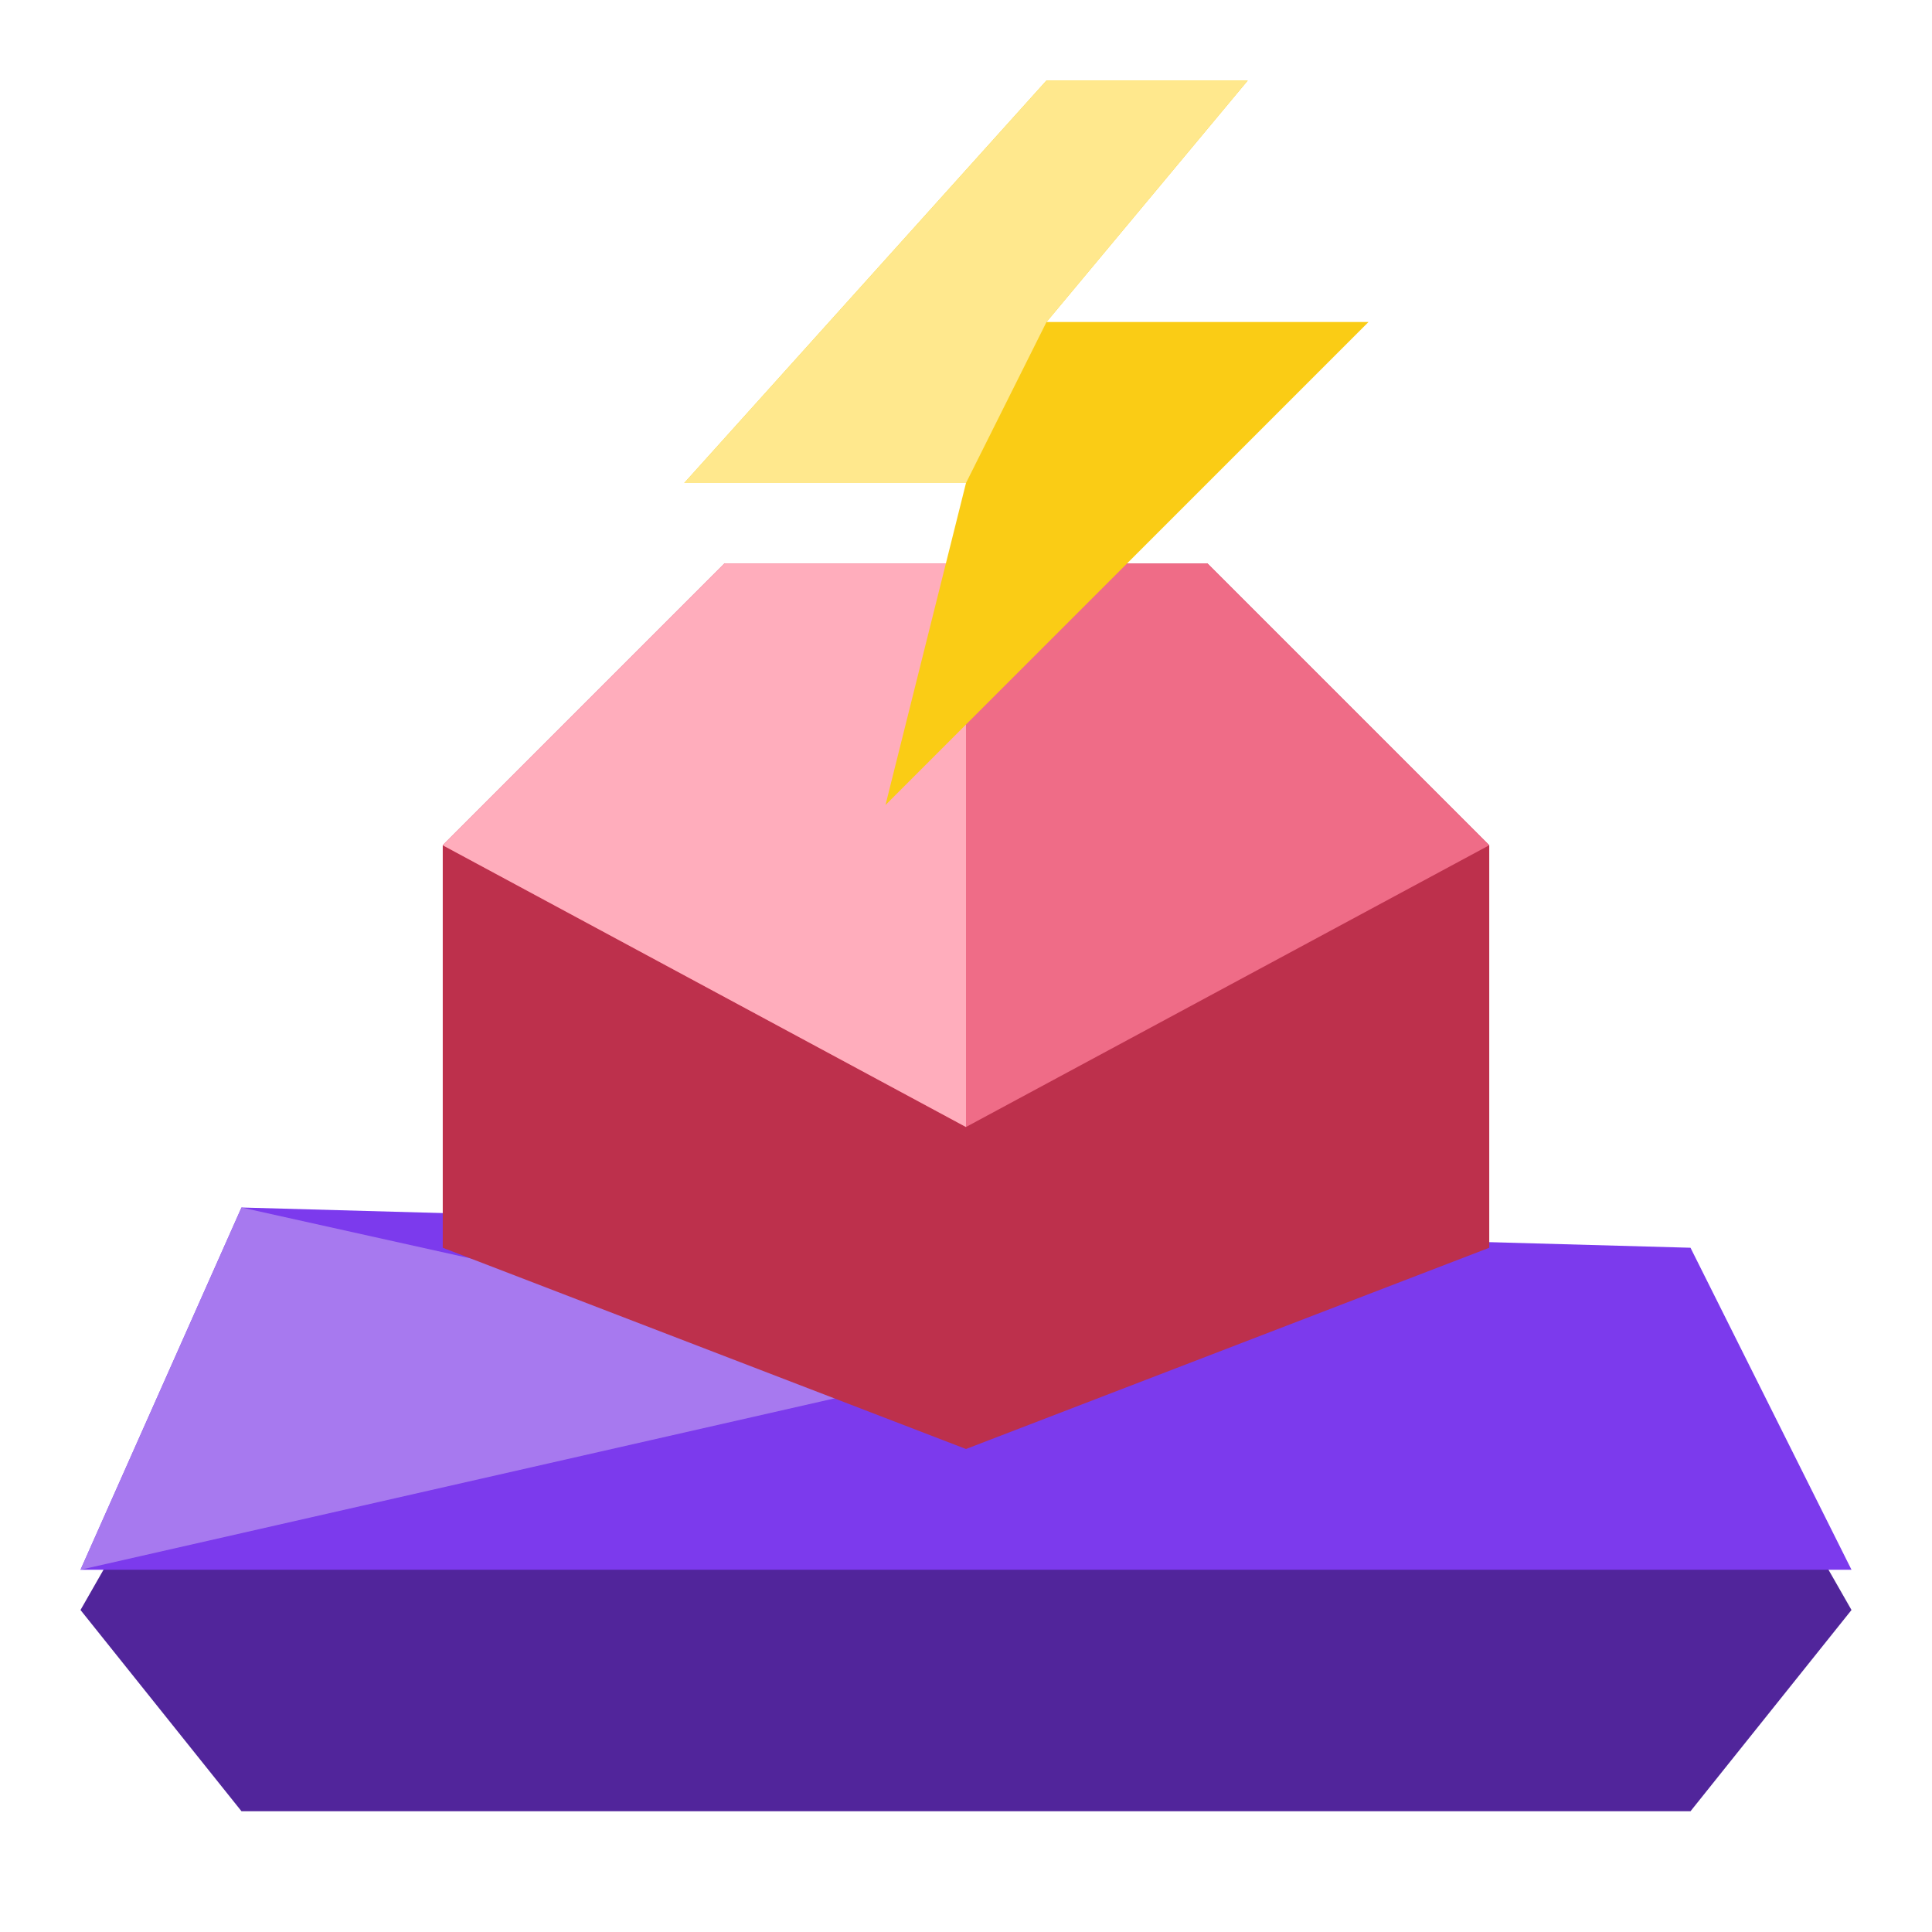
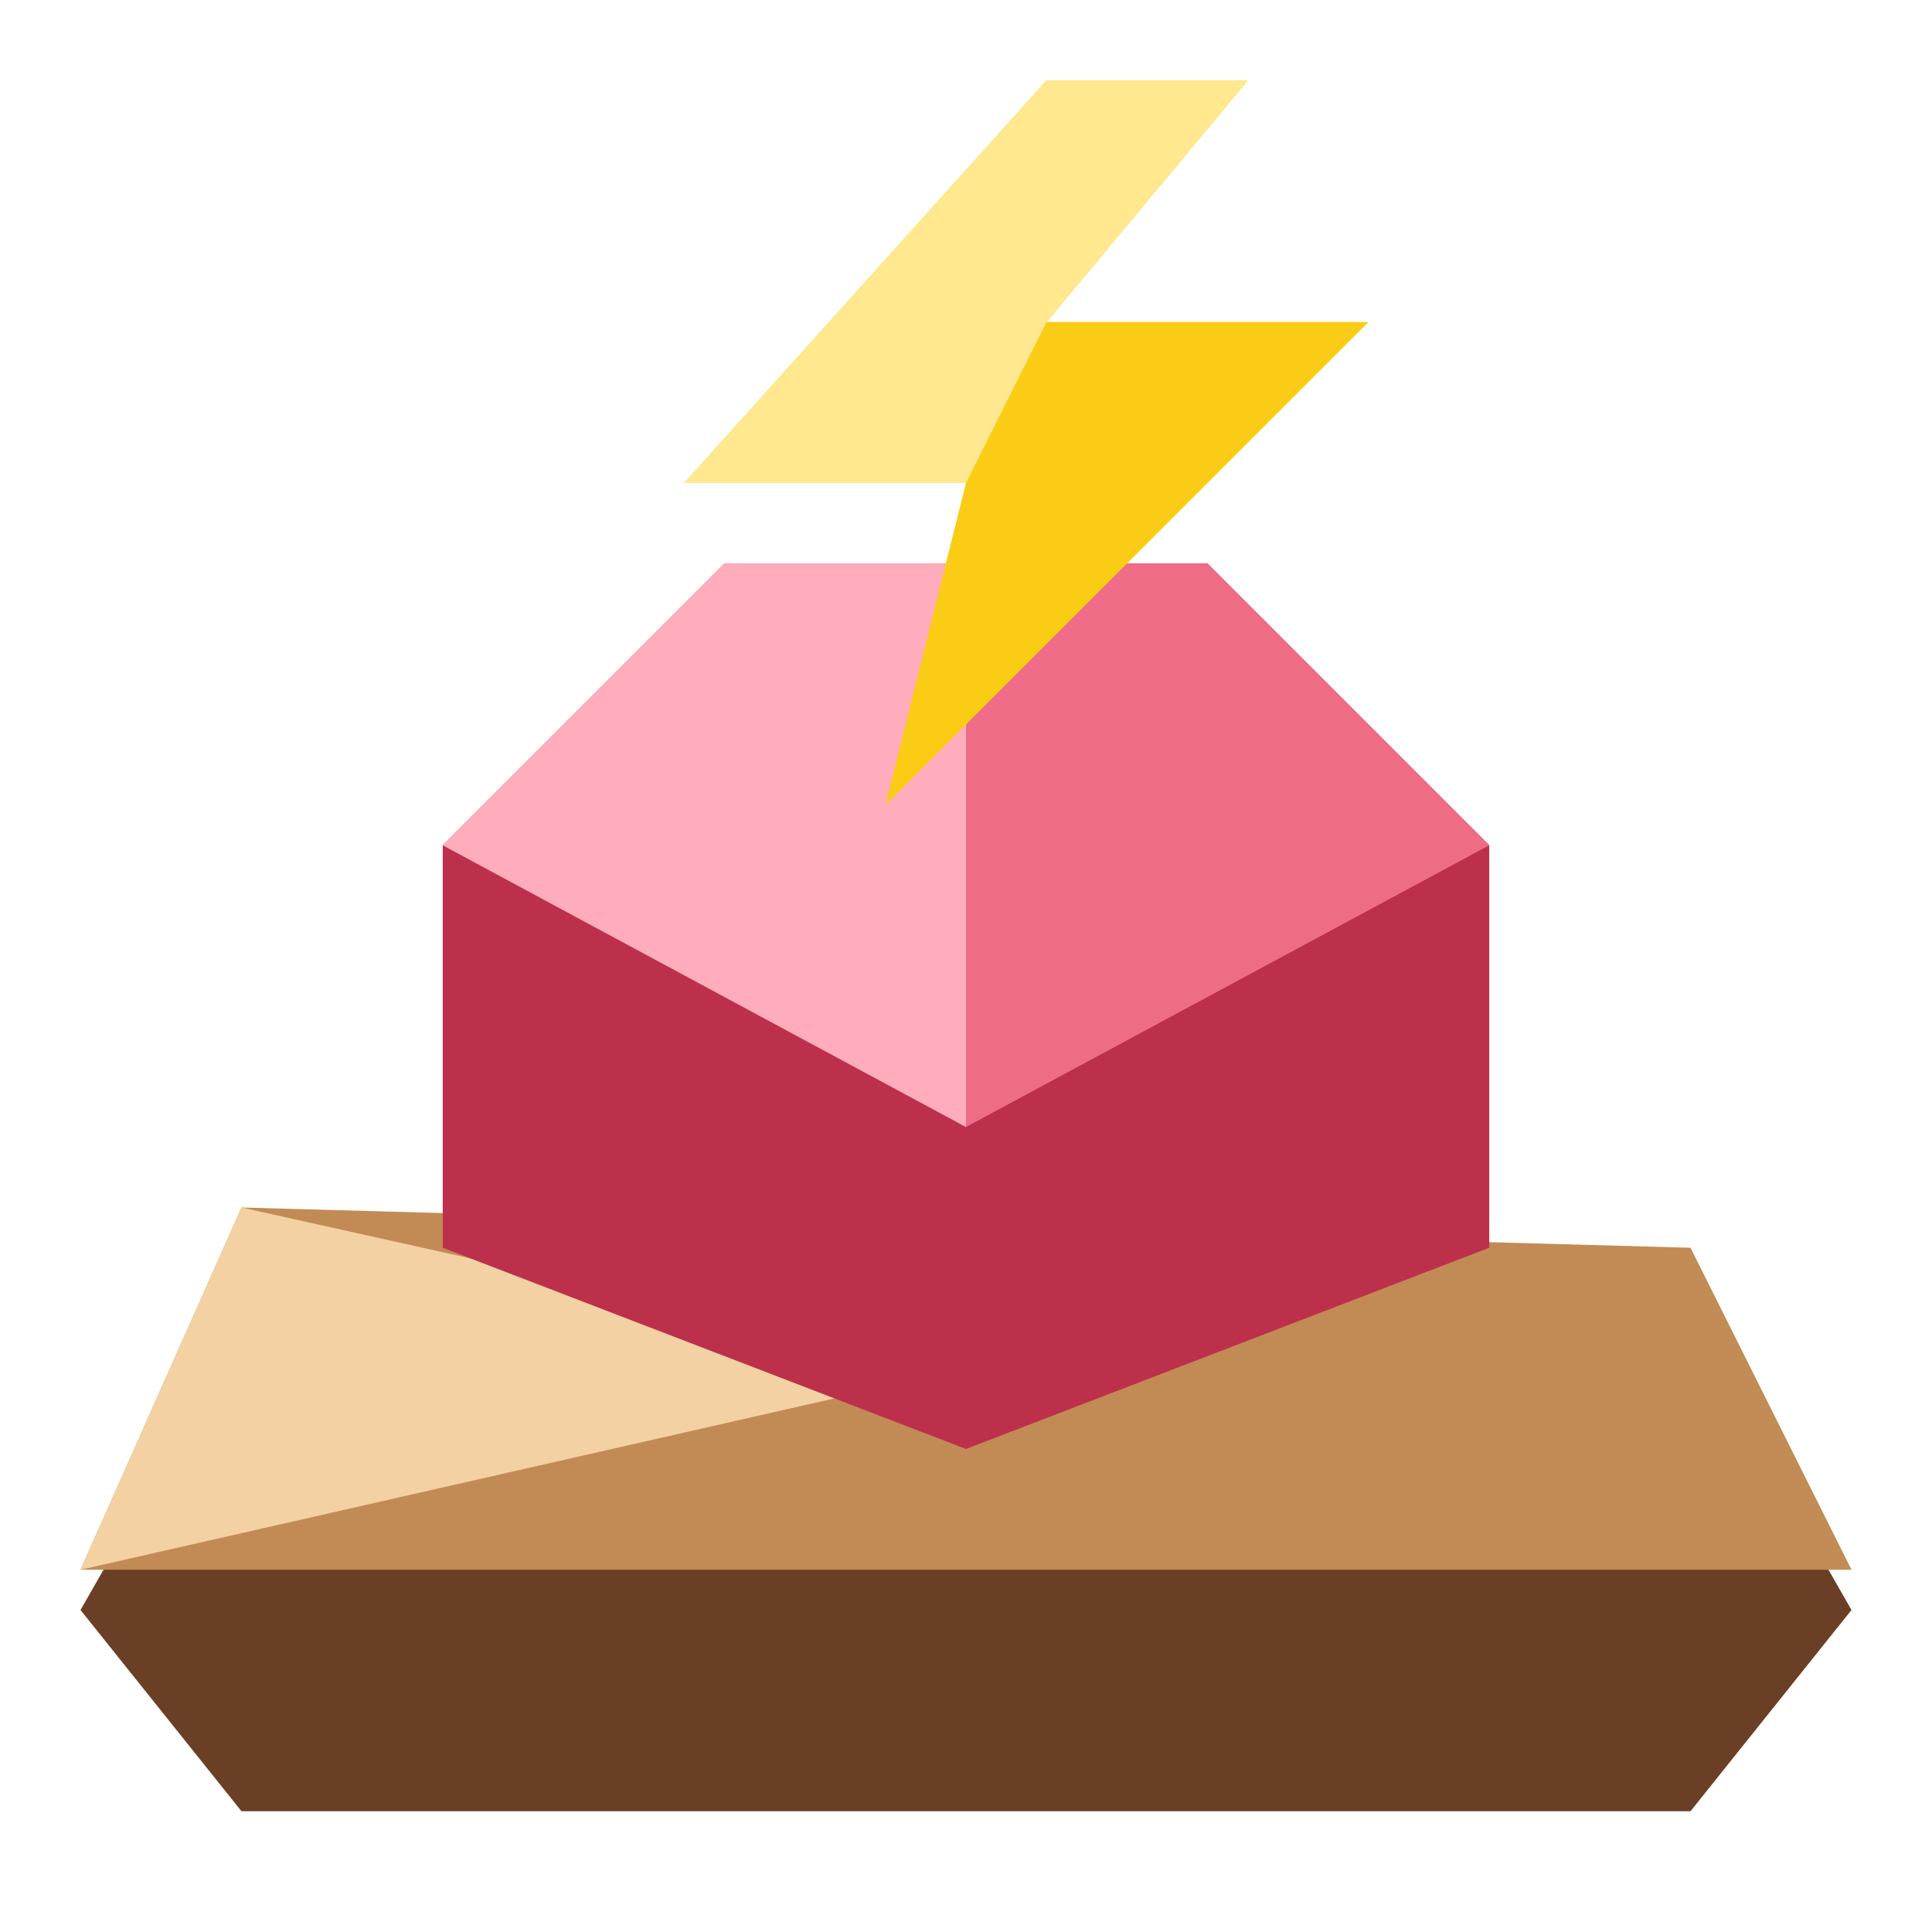
<svg xmlns="http://www.w3.org/2000/svg" viewBox="0 0 48 48" fill="none">
-   <path fill="#51259B" d="M6 33h36l4 7-4 5H6l-4-5Z" />
-   <path fill="#7C3AED" d="m6 30 36 1 4 8H2Z" />
-   <path fill="#A779EF" d="m6 30 18 4-22 5Z" />
+   <path fill="#6B3F26" d="M6 33h36l4 7-4 5H6l-4-5Z" />
+   <path fill="#C28B55" d="m6 30 36 1 4 8H2Z" />
+   <path fill="#F4D1A2" d="m6 30 18 4-22 5Z" />
  <path fill="#BD304C" d="M11 31V21l7-7h12l7 7v10l-13 5Z" />
  <path fill="#EF6C87" d="m11 21 7-7h12l7 7-13 7Z" />
  <path fill="#FFADBC" d="m11 21 7-7h6v14Z" />
  <path fill="#FACC15" d="m26 2-9 10h7l-2 8L34 8h-8l5-6Z" />
  <path fill="#FFE88D" d="m26 2-9 10h7l2-4 5-6Z" />
</svg>
